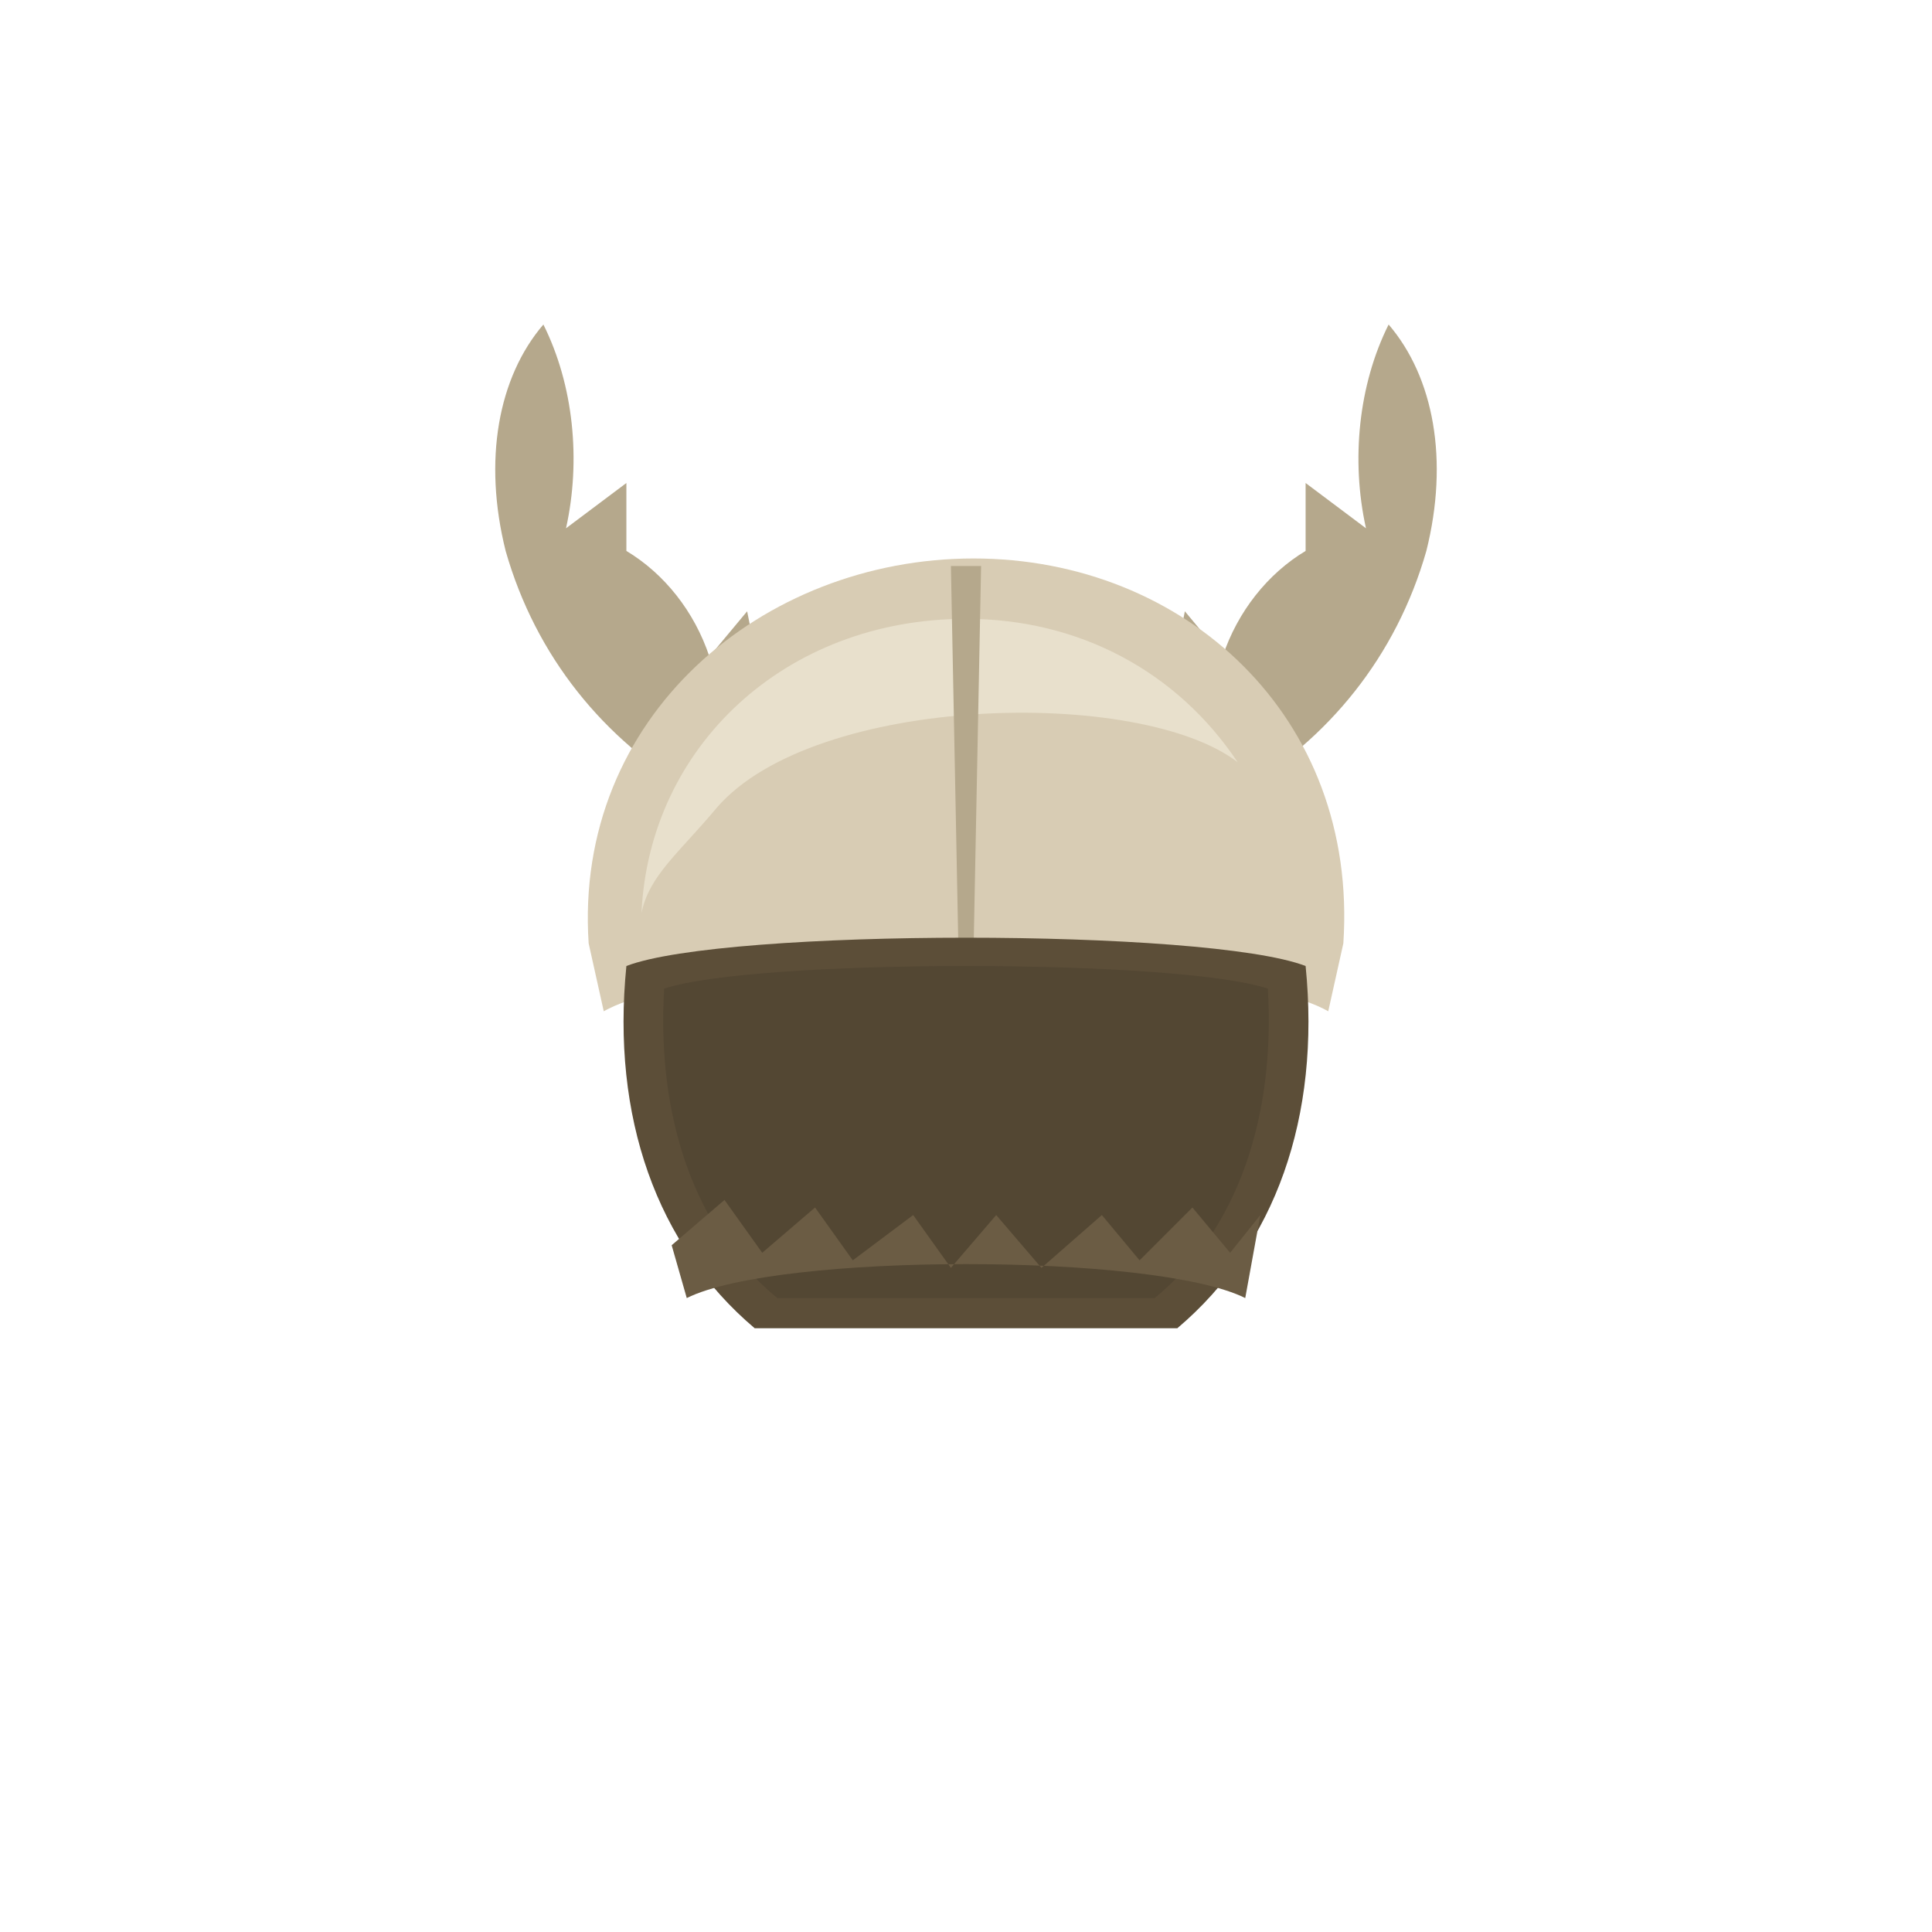
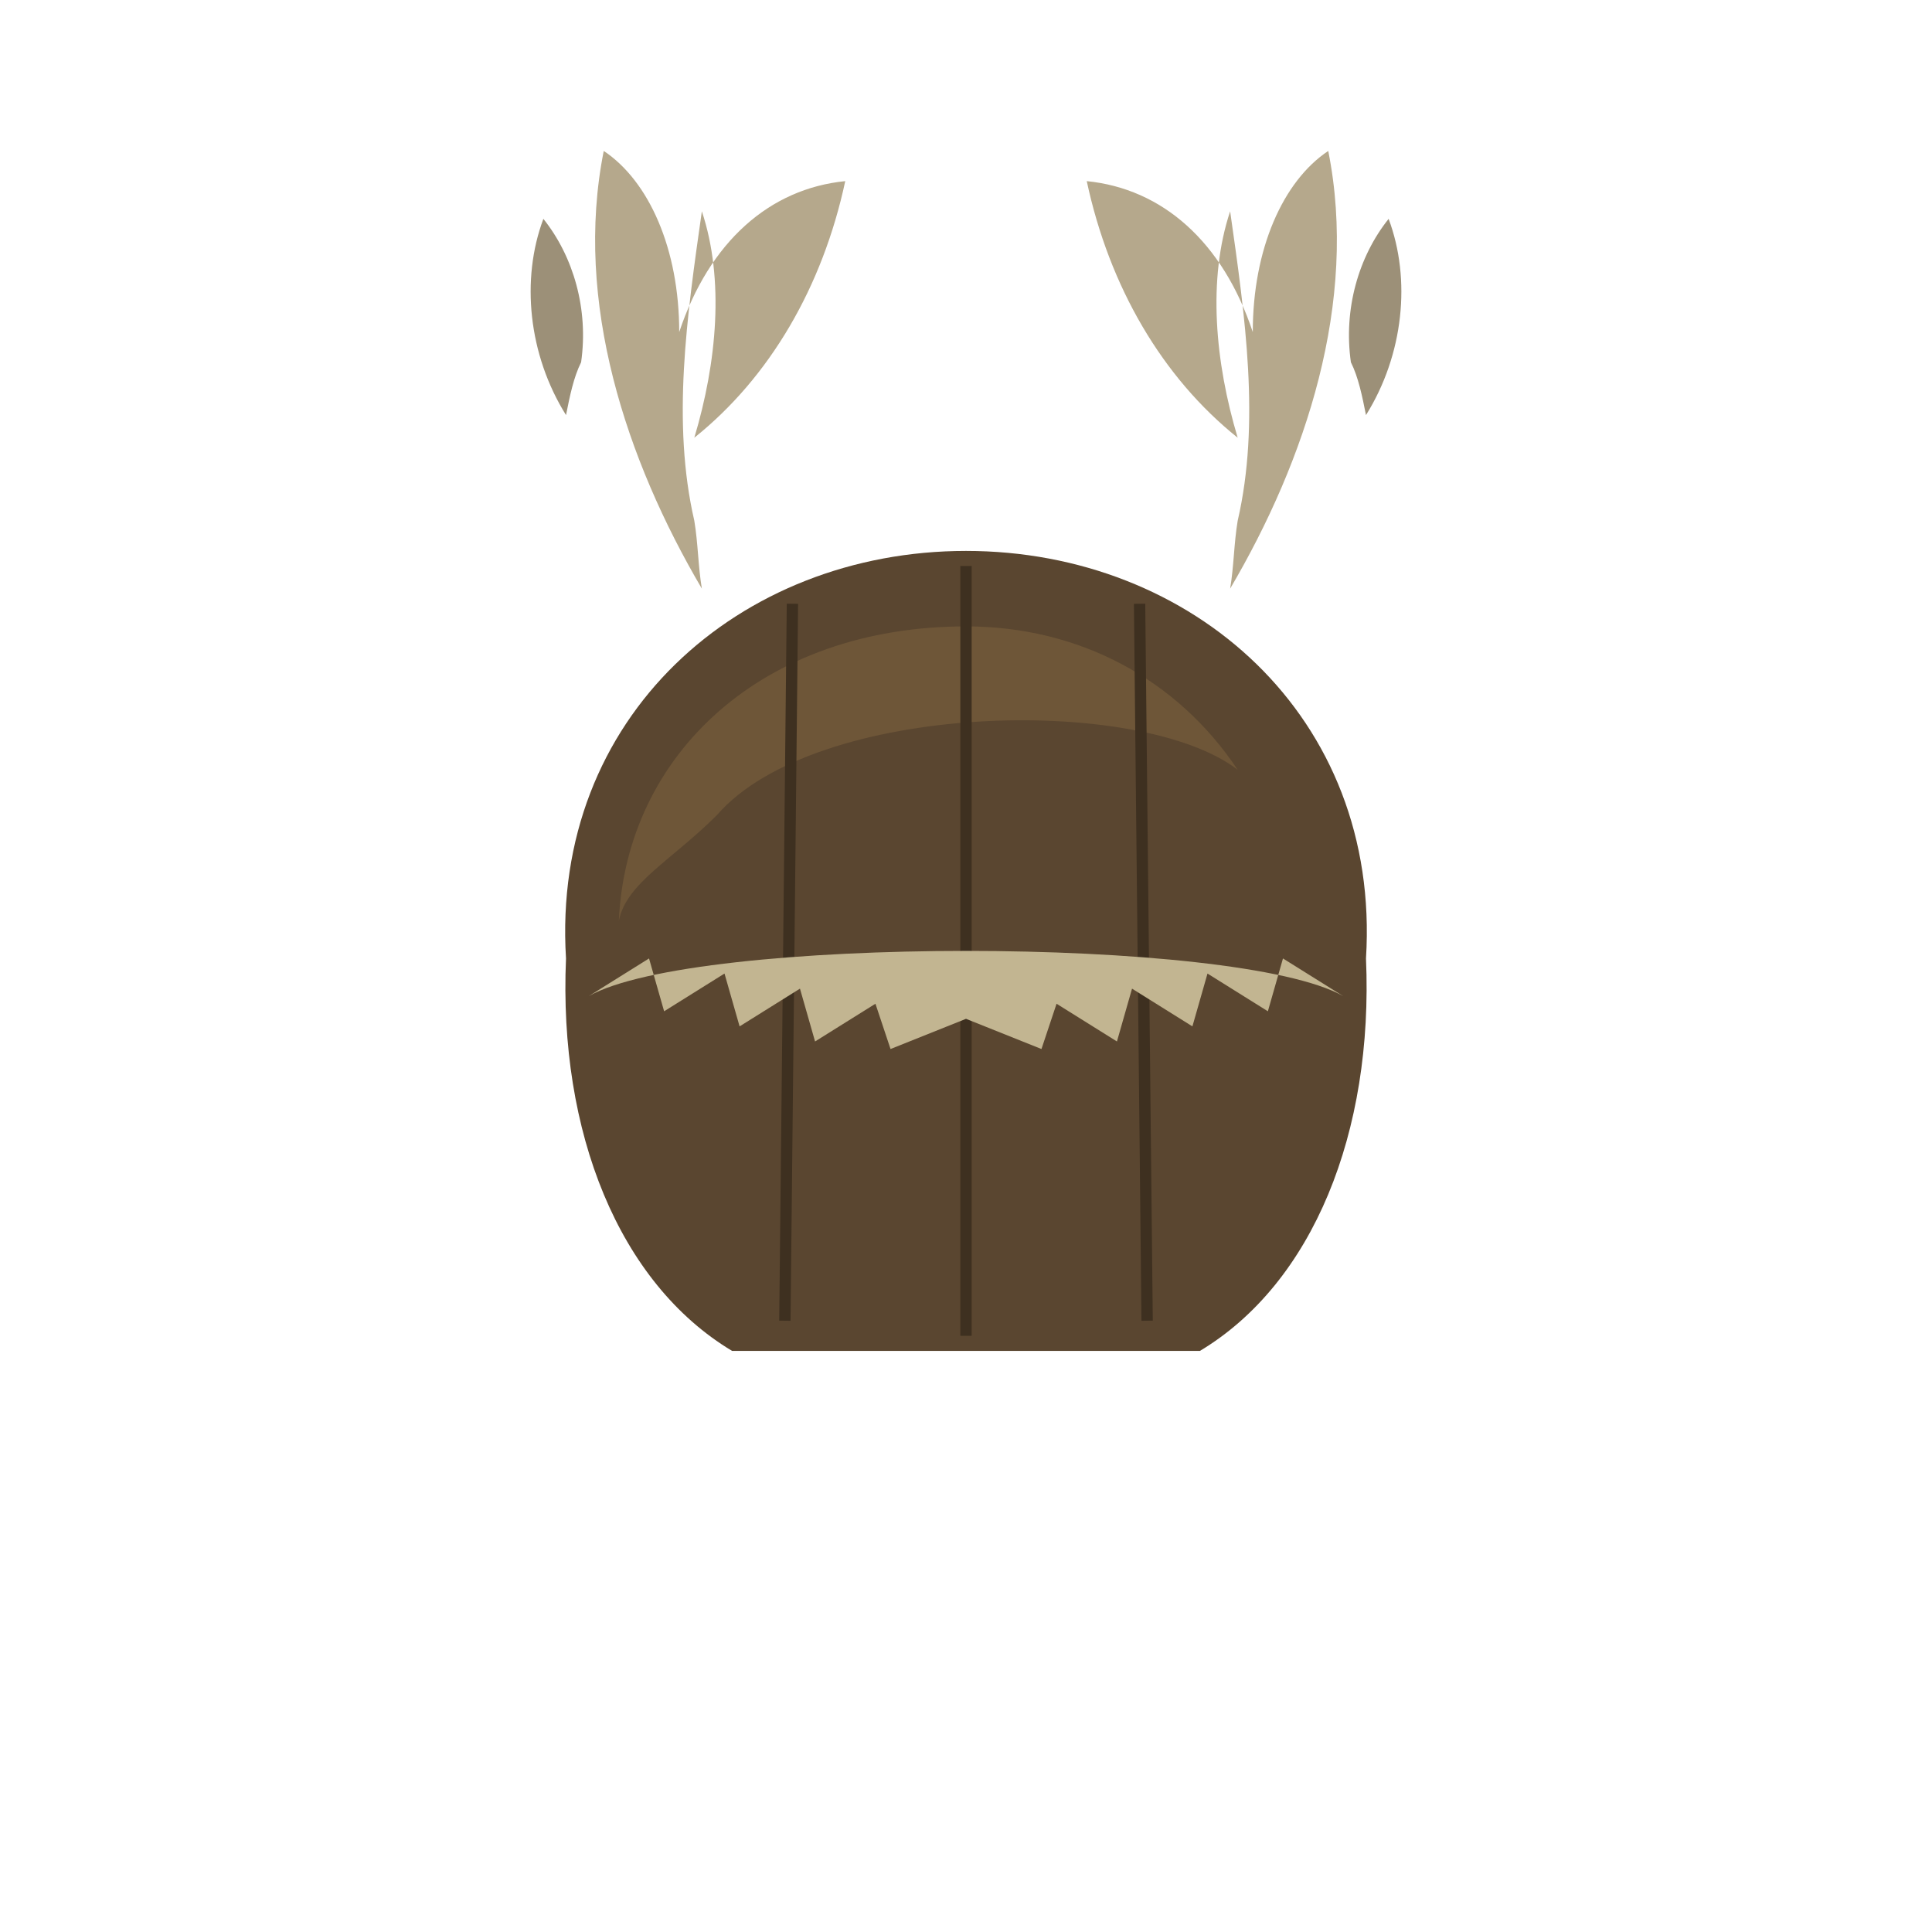
<svg xmlns="http://www.w3.org/2000/svg" viewBox="0 0 512 512" width="512" height="512">
-   <path d="M184 210 C160 196 142 174 134 146 C128 122 132 100 144 86 C152 102 154 122 150 140 L166 128 L166 146 C176 152 184 162 188 174 L198 162 L202 182 C206 192 208 202 208 212 Z" fill="#B5A88C" />
-   <path d="M328 210 C352 196 370 174 378 146 C384 122 380 100 368 86 C360 102 358 122 362 140 L346 128 L346 146 C336 152 328 162 324 174 L314 162 L310 182 C306 192 304 202 304 212 Z" fill="#B5A88C" />
-   <path d="M156 250 C152 190 202 148 258 148 C314 148 360 190 356 250 L352 268 C324 252 188 252 160 268 Z" fill="#D8CCB4" />
-   <path d="M170 242 C172 198 208 164 256 164 C286 164 312 178 328 202 C302 182 216 184 190 214 C180 226 172 232 170 242 Z" fill="#E8E0CC" />
-   <path d="M252 150 L260 150 L258 252 L254 252 Z" fill="#B5A88C" />
-   <path d="M166 256 C192 246 320 246 346 256 C350 296 338 330 312 352 L200 352 C174 330 162 296 166 256 Z" fill="#5C4E38" />
-   <path d="M176 262 C200 254 312 254 336 262 C338 296 328 326 306 344 L206 344 C184 326 174 296 176 262 Z" fill="#4A3F2E" opacity="0.5" />
-   <path d="M178 330 L192 318 L202 332 L216 320 L226 334 L242 322 L252 336 L264 322 L276 336 L292 322 L302 334 L316 320 L326 332 L334 322 L330 344 C306 332 206 332 182 344 Z" fill="#6B5C44" />
+   <path d="M186 156 C166 122 152 80 160 40 C172 48 180 66 180 88 C188 64 204 50 224 48 C218 76 204 100 184 116 C190 96 192 74 186 56 C182 84 178 112 184 138 C185 144 185 150 186 156 Z" fill="#B5A88C" />
+   <path d="M150 110 C140 94 138 74 144 58 C152 68 156 82 154 96 C152 100 151 105 150 110 Z" fill="#9C9078" />
+   <path d="M326 156 C346 122 360 80 352 40 C340 48 332 66 332 88 C324 64 308 50 288 48 C294 76 308 100 328 116 C322 96 320 74 326 56 C330 84 334 112 328 138 C327 144 327 150 326 156 Z" fill="#B5A88C" />
+   <path d="M362 110 C372 94 374 74 368 58 C360 68 356 82 358 96 C360 100 361 105 362 110 Z" fill="#9C9078" />
+   <path d="M150 254 C146 190 196 146 256 146 C316 146 366 190 362 254 C364 300 348 340 318 358 L194 358 C164 340 148 300 150 254 Z" fill="#5A4630" />
+   <path d="M164 244 C166 200 202 166 256 166 C286 166 312 180 328 204 C302 184 216 186 190 216 C178 228 166 234 164 244 Z" fill="#6E5638" />
+   <path d="M210 160 L208 350 M256 150 L256 354 M302 160 L304 350" stroke="#3E3020" stroke-width="3" fill="none" />
+   <path d="M156 264 L172 254 L176 268 L192 258 L196 272 L212 262 L216 276 L232 266 L236 278 L256 270 L276 278 L280 266 L296 276 L300 262 L316 272 L320 258 L336 268 L340 254 L356 264 C328 248 184 248 156 264 Z" fill="#C2B591" />
</svg>
